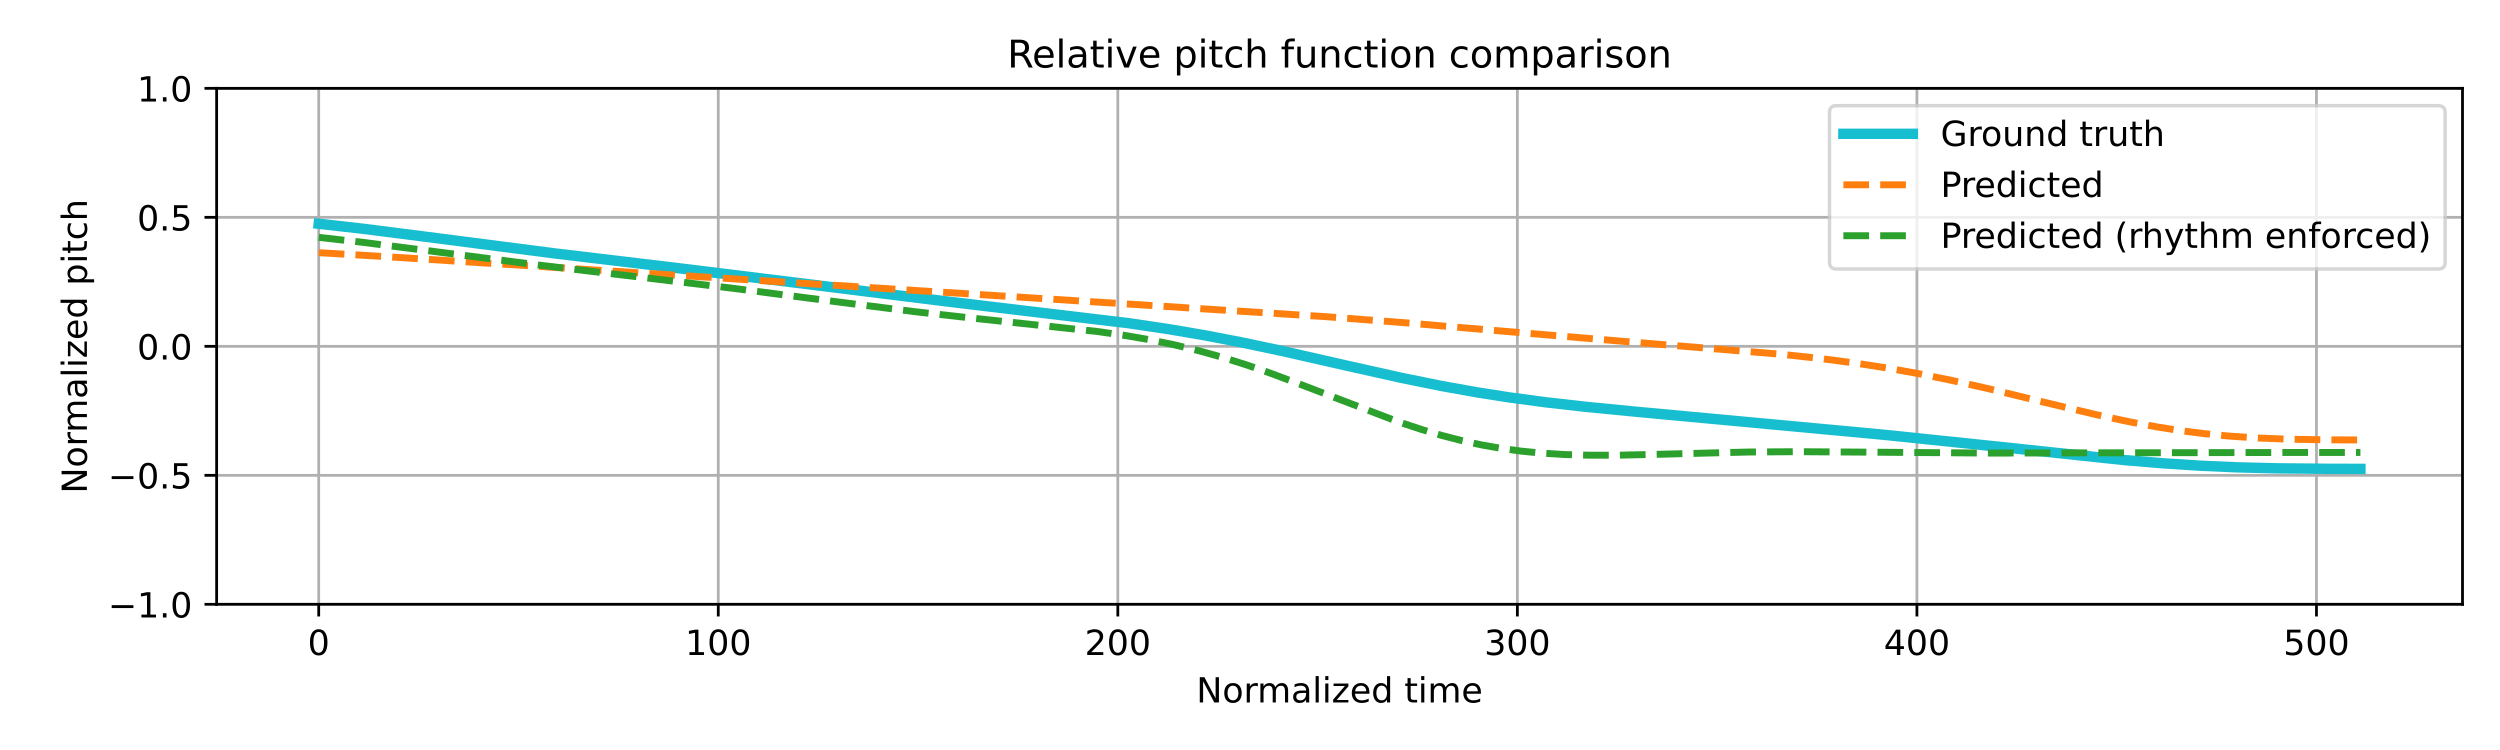
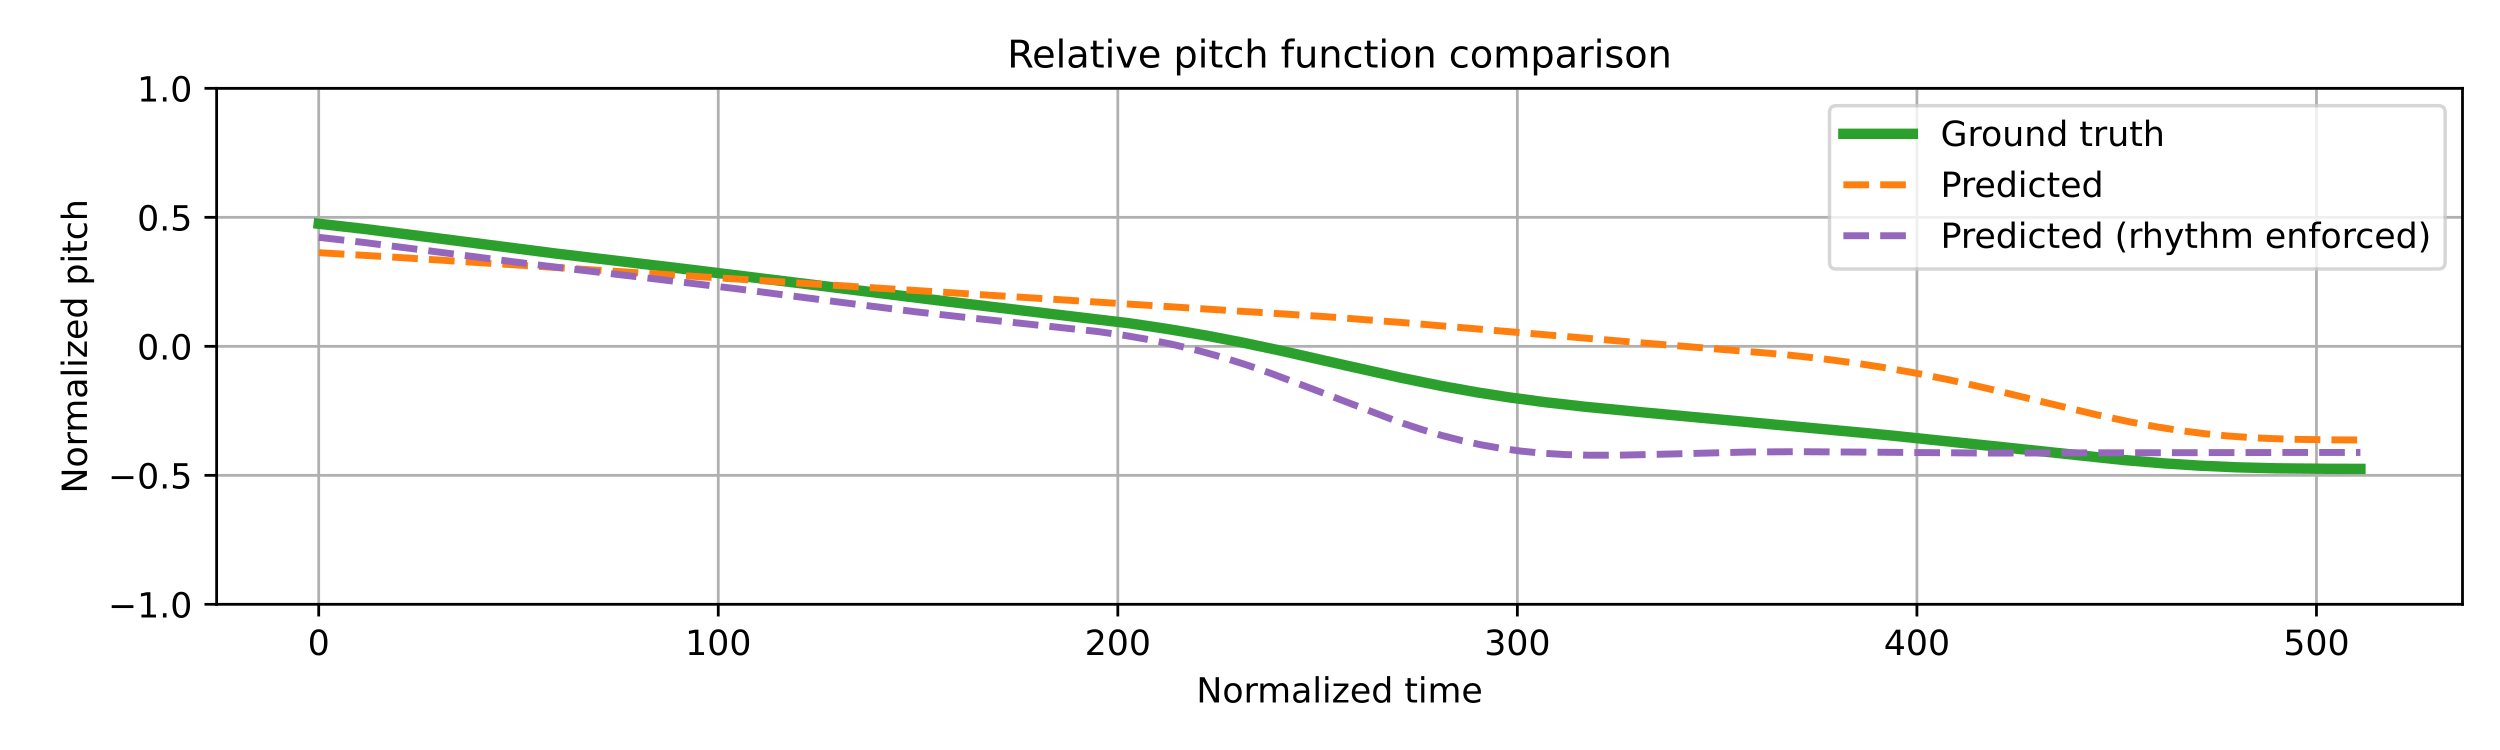
<svg xmlns="http://www.w3.org/2000/svg" xmlns:xlink="http://www.w3.org/1999/xlink" width="720pt" height="216pt" viewBox="0 0 720 216" version="1.1">
  <defs>
    <style type="text/css">*{stroke-linejoin: round; stroke-linecap: butt}</style>
  </defs>
  <g id="figure_1">
    <g id="patch_1">
      <path d="M 0 216  L 720 216  L 720 0  L 0 0  z " style="fill: #ffffff" />
    </g>
    <g id="axes_1">
      <g id="patch_2">
        <path d="M 62.39 174.04  L 709.2 174.04  L 709.2 25.44  L 62.39 25.44  z " style="fill: #ffffff" />
      </g>
      <g id="matplotlib.axis_1">
        <g id="xtick_1">
          <g id="line2d_1">
-             <path d="M 91.79 174.04  L 91.79 25.44  " clip-path="url(#pd4628eb23d)" style="fill: none; stroke: #b0b0b0; stroke-width: 0.8; stroke-linecap: square" />
+             <path d="M 91.79 174.04  L 91.79 25.44  " clip-path="url(#p32a5b6ac9f)" style="fill: none; stroke: #b0b0b0; stroke-width: 0.8; stroke-linecap: square" />
          </g>
          <g id="line2d_2">
            <defs>
-               <path id="ma932ef382c" d="M 0 0  L 0 3.5  " style="stroke: #000000; stroke-width: 0.8" />
-             </defs>
-             <g>
-               <use xlink:href="#ma932ef382c" x="91.79" y="174.04" style="stroke: #000000; stroke-width: 0.8" />
+               <path id="m55cc0a234f" d="M 0 0  L 0 3.5  " style="stroke: #000000; stroke-width: 0.8" />
+             </defs>
+             <g>
+               <use xlink:href="#m55cc0a234f" x="91.79" y="174.04" style="stroke: #000000; stroke-width: 0.8" />
            </g>
          </g>
          <g id="text_1">
            <g transform="translate(88.60921 188.6384) scale(0.1 -0.1)">
              <defs>
                <path id="DejaVuSans-30" d="M 2034 4250  Q 1547 4250 1301 3770  Q 1056 3291 1056 2328  Q 1056 1369 1301 889  Q 1547 409 2034 409  Q 2525 409 2770 889  Q 3016 1369 3016 2328  Q 3016 3291 2770 3770  Q 2525 4250 2034 4250  z M 2034 4750  Q 2819 4750 3233 4129  Q 3647 3509 3647 2328  Q 3647 1150 3233 529  Q 2819 -91 2034 -91  Q 1250 -91 836 529  Q 422 1150 422 2328  Q 422 3509 836 4129  Q 1250 4750 2034 4750  z " transform="scale(0.015625)" />
              </defs>
              <use xlink:href="#DejaVuSans-30" />
            </g>
          </g>
        </g>
        <g id="xtick_2">
          <g id="line2d_3">
-             <path d="M 206.861 174.04  L 206.861 25.44  " clip-path="url(#pd4628eb23d)" style="fill: none; stroke: #b0b0b0; stroke-width: 0.8; stroke-linecap: square" />
+             <path d="M 206.861 174.04  L 206.861 25.44  " clip-path="url(#p32a5b6ac9f)" style="fill: none; stroke: #b0b0b0; stroke-width: 0.8; stroke-linecap: square" />
          </g>
          <g id="line2d_4">
            <g>
-               <use xlink:href="#ma932ef382c" x="206.861" y="174.04" style="stroke: #000000; stroke-width: 0.8" />
+               <use xlink:href="#m55cc0a234f" x="206.861" y="174.04" style="stroke: #000000; stroke-width: 0.8" />
            </g>
          </g>
          <g id="text_2">
            <g transform="translate(197.317 188.6384) scale(0.1 -0.1)">
              <defs>
                <path id="DejaVuSans-31" d="M 794 531  L 1825 531  L 1825 4091  L 703 3866  L 703 4441  L 1819 4666  L 2450 4666  L 2450 531  L 3481 531  L 3481 0  L 794 0  L 794 531  z " transform="scale(0.015625)" />
              </defs>
              <use xlink:href="#DejaVuSans-31" />
              <use xlink:href="#DejaVuSans-30" transform="translate(63.62305 0)" />
              <use xlink:href="#DejaVuSans-30" transform="translate(127.2461 0)" />
            </g>
          </g>
        </g>
        <g id="xtick_3">
          <g id="line2d_5">
-             <path d="M 321.931 174.04  L 321.931 25.44  " clip-path="url(#pd4628eb23d)" style="fill: none; stroke: #b0b0b0; stroke-width: 0.8; stroke-linecap: square" />
+             <path d="M 321.931 174.04  L 321.931 25.44  " clip-path="url(#p32a5b6ac9f)" style="fill: none; stroke: #b0b0b0; stroke-width: 0.8; stroke-linecap: square" />
          </g>
          <g id="line2d_6">
            <g>
-               <use xlink:href="#ma932ef382c" x="321.931" y="174.04" style="stroke: #000000; stroke-width: 0.8" />
+               <use xlink:href="#m55cc0a234f" x="321.931" y="174.04" style="stroke: #000000; stroke-width: 0.8" />
            </g>
          </g>
          <g id="text_3">
            <g transform="translate(312.3872 188.6384) scale(0.1 -0.1)">
              <defs>
                <path id="DejaVuSans-32" d="M 1228 531  L 3431 531  L 3431 0  L 469 0  L 469 531  Q 828 903 1448 1529  Q 2069 2156 2228 2338  Q 2531 2678 2651 2914  Q 2772 3150 2772 3378  Q 2772 3750 2511 3984  Q 2250 4219 1831 4219  Q 1534 4219 1204 4116  Q 875 4013 500 3803  L 500 4441  Q 881 4594 1212 4672  Q 1544 4750 1819 4750  Q 2544 4750 2975 4387  Q 3406 4025 3406 3419  Q 3406 3131 3298 2873  Q 3191 2616 2906 2266  Q 2828 2175 2409 1742  Q 1991 1309 1228 531  z " transform="scale(0.015625)" />
              </defs>
              <use xlink:href="#DejaVuSans-32" />
              <use xlink:href="#DejaVuSans-30" transform="translate(63.62305 0)" />
              <use xlink:href="#DejaVuSans-30" transform="translate(127.2461 0)" />
            </g>
          </g>
        </g>
        <g id="xtick_4">
          <g id="line2d_7">
-             <path d="M 437.001 174.04  L 437.001 25.44  " clip-path="url(#pd4628eb23d)" style="fill: none; stroke: #b0b0b0; stroke-width: 0.8; stroke-linecap: square" />
+             <path d="M 437.001 174.04  L 437.001 25.44  " clip-path="url(#p32a5b6ac9f)" style="fill: none; stroke: #b0b0b0; stroke-width: 0.8; stroke-linecap: square" />
          </g>
          <g id="line2d_8">
            <g>
-               <use xlink:href="#ma932ef382c" x="437.001" y="174.04" style="stroke: #000000; stroke-width: 0.8" />
+               <use xlink:href="#m55cc0a234f" x="437.001" y="174.04" style="stroke: #000000; stroke-width: 0.8" />
            </g>
          </g>
          <g id="text_4">
            <g transform="translate(427.4575 188.6384) scale(0.1 -0.1)">
              <defs>
                <path id="DejaVuSans-33" d="M 2597 2516  Q 3050 2419 3304 2112  Q 3559 1806 3559 1356  Q 3559 666 3084 287  Q 2609 -91 1734 -91  Q 1441 -91 1130 -33  Q 819 25 488 141  L 488 750  Q 750 597 1062 519  Q 1375 441 1716 441  Q 2309 441 2620 675  Q 2931 909 2931 1356  Q 2931 1769 2642 2001  Q 2353 2234 1838 2234  L 1294 2234  L 1294 2753  L 1863 2753  Q 2328 2753 2575 2939  Q 2822 3125 2822 3475  Q 2822 3834 2567 4026  Q 2313 4219 1838 4219  Q 1578 4219 1281 4162  Q 984 4106 628 3988  L 628 4550  Q 988 4650 1302 4700  Q 1616 4750 1894 4750  Q 2613 4750 3031 4423  Q 3450 4097 3450 3541  Q 3450 3153 3228 2886  Q 3006 2619 2597 2516  z " transform="scale(0.015625)" />
              </defs>
              <use xlink:href="#DejaVuSans-33" />
              <use xlink:href="#DejaVuSans-30" transform="translate(63.62305 0)" />
              <use xlink:href="#DejaVuSans-30" transform="translate(127.2461 0)" />
            </g>
          </g>
        </g>
        <g id="xtick_5">
          <g id="line2d_9">
-             <path d="M 552.072 174.04  L 552.072 25.44  " clip-path="url(#pd4628eb23d)" style="fill: none; stroke: #b0b0b0; stroke-width: 0.8; stroke-linecap: square" />
+             <path d="M 552.072 174.04  L 552.072 25.44  " clip-path="url(#p32a5b6ac9f)" style="fill: none; stroke: #b0b0b0; stroke-width: 0.8; stroke-linecap: square" />
          </g>
          <g id="line2d_10">
            <g>
-               <use xlink:href="#ma932ef382c" x="552.072" y="174.04" style="stroke: #000000; stroke-width: 0.8" />
+               <use xlink:href="#m55cc0a234f" x="552.072" y="174.04" style="stroke: #000000; stroke-width: 0.8" />
            </g>
          </g>
          <g id="text_5">
            <g transform="translate(542.5278 188.6384) scale(0.1 -0.1)">
              <defs>
                <path id="DejaVuSans-34" d="M 2419 4116  L 825 1625  L 2419 1625  L 2419 4116  z M 2253 4666  L 3047 4666  L 3047 1625  L 3713 1625  L 3713 1100  L 3047 1100  L 3047 0  L 2419 0  L 2419 1100  L 313 1100  L 313 1709  L 2253 4666  z " transform="scale(0.015625)" />
              </defs>
              <use xlink:href="#DejaVuSans-34" />
              <use xlink:href="#DejaVuSans-30" transform="translate(63.62305 0)" />
              <use xlink:href="#DejaVuSans-30" transform="translate(127.2461 0)" />
            </g>
          </g>
        </g>
        <g id="xtick_6">
          <g id="line2d_11">
-             <path d="M 667.142 174.04  L 667.142 25.44  " clip-path="url(#pd4628eb23d)" style="fill: none; stroke: #b0b0b0; stroke-width: 0.8; stroke-linecap: square" />
+             <path d="M 667.142 174.04  L 667.142 25.44  " clip-path="url(#p32a5b6ac9f)" style="fill: none; stroke: #b0b0b0; stroke-width: 0.8; stroke-linecap: square" />
          </g>
          <g id="line2d_12">
            <g>
-               <use xlink:href="#ma932ef382c" x="667.142" y="174.04" style="stroke: #000000; stroke-width: 0.8" />
+               <use xlink:href="#m55cc0a234f" x="667.142" y="174.04" style="stroke: #000000; stroke-width: 0.8" />
            </g>
          </g>
          <g id="text_6">
            <g transform="translate(657.5981 188.6384) scale(0.1 -0.1)">
              <defs>
                <path id="DejaVuSans-35" d="M 691 4666  L 3169 4666  L 3169 4134  L 1269 4134  L 1269 2991  Q 1406 3038 1543 3061  Q 1681 3084 1819 3084  Q 2600 3084 3056 2656  Q 3513 2228 3513 1497  Q 3513 744 3044 326  Q 2575 -91 1722 -91  Q 1428 -91 1123 -41  Q 819 9 494 109  L 494 744  Q 775 591 1075 516  Q 1375 441 1709 441  Q 2250 441 2565 725  Q 2881 1009 2881 1497  Q 2881 1984 2565 2268  Q 2250 2553 1709 2553  Q 1456 2553 1204 2497  Q 953 2441 691 2322  L 691 4666  z " transform="scale(0.015625)" />
              </defs>
              <use xlink:href="#DejaVuSans-35" />
              <use xlink:href="#DejaVuSans-30" transform="translate(63.62305 0)" />
              <use xlink:href="#DejaVuSans-30" transform="translate(127.2461 0)" />
            </g>
          </g>
        </g>
        <g id="text_7">
          <g transform="translate(344.5544 202.3166) scale(0.1 -0.1)">
            <defs>
              <path id="DejaVuSans-4e" d="M 628 4666  L 1478 4666  L 3547 763  L 3547 4666  L 4159 4666  L 4159 0  L 3309 0  L 1241 3903  L 1241 0  L 628 0  L 628 4666  z " transform="scale(0.015625)" />
              <path id="DejaVuSans-6f" d="M 1959 3097  Q 1497 3097 1228 2736  Q 959 2375 959 1747  Q 959 1119 1226 758  Q 1494 397 1959 397  Q 2419 397 2687 759  Q 2956 1122 2956 1747  Q 2956 2369 2687 2733  Q 2419 3097 1959 3097  z M 1959 3584  Q 2709 3584 3137 3096  Q 3566 2609 3566 1747  Q 3566 888 3137 398  Q 2709 -91 1959 -91  Q 1206 -91 779 398  Q 353 888 353 1747  Q 353 2609 779 3096  Q 1206 3584 1959 3584  z " transform="scale(0.015625)" />
              <path id="DejaVuSans-72" d="M 2631 2963  Q 2534 3019 2420 3045  Q 2306 3072 2169 3072  Q 1681 3072 1420 2755  Q 1159 2438 1159 1844  L 1159 0  L 581 0  L 581 3500  L 1159 3500  L 1159 2956  Q 1341 3275 1631 3429  Q 1922 3584 2338 3584  Q 2397 3584 2469 3576  Q 2541 3569 2628 3553  L 2631 2963  z " transform="scale(0.015625)" />
              <path id="DejaVuSans-6d" d="M 3328 2828  Q 3544 3216 3844 3400  Q 4144 3584 4550 3584  Q 5097 3584 5394 3201  Q 5691 2819 5691 2113  L 5691 0  L 5113 0  L 5113 2094  Q 5113 2597 4934 2840  Q 4756 3084 4391 3084  Q 3944 3084 3684 2787  Q 3425 2491 3425 1978  L 3425 0  L 2847 0  L 2847 2094  Q 2847 2600 2669 2842  Q 2491 3084 2119 3084  Q 1678 3084 1418 2786  Q 1159 2488 1159 1978  L 1159 0  L 581 0  L 581 3500  L 1159 3500  L 1159 2956  Q 1356 3278 1631 3431  Q 1906 3584 2284 3584  Q 2666 3584 2933 3390  Q 3200 3197 3328 2828  z " transform="scale(0.015625)" />
              <path id="DejaVuSans-61" d="M 2194 1759  Q 1497 1759 1228 1600  Q 959 1441 959 1056  Q 959 750 1161 570  Q 1363 391 1709 391  Q 2188 391 2477 730  Q 2766 1069 2766 1631  L 2766 1759  L 2194 1759  z M 3341 1997  L 3341 0  L 2766 0  L 2766 531  Q 2569 213 2275 61  Q 1981 -91 1556 -91  Q 1019 -91 701 211  Q 384 513 384 1019  Q 384 1609 779 1909  Q 1175 2209 1959 2209  L 2766 2209  L 2766 2266  Q 2766 2663 2505 2880  Q 2244 3097 1772 3097  Q 1472 3097 1187 3025  Q 903 2953 641 2809  L 641 3341  Q 956 3463 1253 3523  Q 1550 3584 1831 3584  Q 2591 3584 2966 3190  Q 3341 2797 3341 1997  z " transform="scale(0.015625)" />
              <path id="DejaVuSans-6c" d="M 603 4863  L 1178 4863  L 1178 0  L 603 0  L 603 4863  z " transform="scale(0.015625)" />
              <path id="DejaVuSans-69" d="M 603 3500  L 1178 3500  L 1178 0  L 603 0  L 603 3500  z M 603 4863  L 1178 4863  L 1178 4134  L 603 4134  L 603 4863  z " transform="scale(0.015625)" />
              <path id="DejaVuSans-7a" d="M 353 3500  L 3084 3500  L 3084 2975  L 922 459  L 3084 459  L 3084 0  L 275 0  L 275 525  L 2438 3041  L 353 3041  L 353 3500  z " transform="scale(0.015625)" />
              <path id="DejaVuSans-65" d="M 3597 1894  L 3597 1613  L 953 1613  Q 991 1019 1311 708  Q 1631 397 2203 397  Q 2534 397 2845 478  Q 3156 559 3463 722  L 3463 178  Q 3153 47 2828 -22  Q 2503 -91 2169 -91  Q 1331 -91 842 396  Q 353 884 353 1716  Q 353 2575 817 3079  Q 1281 3584 2069 3584  Q 2775 3584 3186 3129  Q 3597 2675 3597 1894  z M 3022 2063  Q 3016 2534 2758 2815  Q 2500 3097 2075 3097  Q 1594 3097 1305 2825  Q 1016 2553 972 2059  L 3022 2063  z " transform="scale(0.015625)" />
              <path id="DejaVuSans-64" d="M 2906 2969  L 2906 4863  L 3481 4863  L 3481 0  L 2906 0  L 2906 525  Q 2725 213 2448 61  Q 2172 -91 1784 -91  Q 1150 -91 751 415  Q 353 922 353 1747  Q 353 2572 751 3078  Q 1150 3584 1784 3584  Q 2172 3584 2448 3432  Q 2725 3281 2906 2969  z M 947 1747  Q 947 1113 1208 752  Q 1469 391 1925 391  Q 2381 391 2643 752  Q 2906 1113 2906 1747  Q 2906 2381 2643 2742  Q 2381 3103 1925 3103  Q 1469 3103 1208 2742  Q 947 2381 947 1747  z " transform="scale(0.015625)" />
              <path id="DejaVuSans-20" transform="scale(0.015625)" />
              <path id="DejaVuSans-74" d="M 1172 4494  L 1172 3500  L 2356 3500  L 2356 3053  L 1172 3053  L 1172 1153  Q 1172 725 1289 603  Q 1406 481 1766 481  L 2356 481  L 2356 0  L 1766 0  Q 1100 0 847 248  Q 594 497 594 1153  L 594 3053  L 172 3053  L 172 3500  L 594 3500  L 594 4494  L 1172 4494  z " transform="scale(0.015625)" />
            </defs>
            <use xlink:href="#DejaVuSans-4e" />
            <use xlink:href="#DejaVuSans-6f" transform="translate(74.80469 0)" />
            <use xlink:href="#DejaVuSans-72" transform="translate(135.9863 0)" />
            <use xlink:href="#DejaVuSans-6d" transform="translate(175.3496 0)" />
            <use xlink:href="#DejaVuSans-61" transform="translate(272.7617 0)" />
            <use xlink:href="#DejaVuSans-6c" transform="translate(334.041 0)" />
            <use xlink:href="#DejaVuSans-69" transform="translate(361.8242 0)" />
            <use xlink:href="#DejaVuSans-7a" transform="translate(389.6074 0)" />
            <use xlink:href="#DejaVuSans-65" transform="translate(442.0977 0)" />
            <use xlink:href="#DejaVuSans-64" transform="translate(503.6211 0)" />
            <use xlink:href="#DejaVuSans-20" transform="translate(567.0977 0)" />
            <use xlink:href="#DejaVuSans-74" transform="translate(598.8848 0)" />
            <use xlink:href="#DejaVuSans-69" transform="translate(638.0938 0)" />
            <use xlink:href="#DejaVuSans-6d" transform="translate(665.877 0)" />
            <use xlink:href="#DejaVuSans-65" transform="translate(763.2891 0)" />
          </g>
        </g>
      </g>
      <g id="matplotlib.axis_2">
        <g id="ytick_1">
          <g id="line2d_13">
-             <path d="M 62.39 174.04  L 709.2 174.04  " clip-path="url(#pd4628eb23d)" style="fill: none; stroke: #b0b0b0; stroke-width: 0.8; stroke-linecap: square" />
+             <path d="M 62.39 174.04  L 709.2 174.04  " clip-path="url(#p32a5b6ac9f)" style="fill: none; stroke: #b0b0b0; stroke-width: 0.8; stroke-linecap: square" />
          </g>
          <g id="line2d_14">
            <defs>
-               <path id="m250cf096e9" d="M 0 0  L -3.5 0  " style="stroke: #000000; stroke-width: 0.8" />
-             </defs>
-             <g>
-               <use xlink:href="#m250cf096e9" x="62.39" y="174.04" style="stroke: #000000; stroke-width: 0.8" />
+               <path id="mbab2239b53" d="M 0 0  L -3.5 0  " style="stroke: #000000; stroke-width: 0.8" />
+             </defs>
+             <g>
+               <use xlink:href="#mbab2239b53" x="62.39" y="174.04" style="stroke: #000000; stroke-width: 0.8" />
            </g>
          </g>
          <g id="text_8">
            <g transform="translate(31.10719 177.8392) scale(0.1 -0.1)">
              <defs>
                <path id="DejaVuSans-2212" d="M 678 2272  L 4684 2272  L 4684 1741  L 678 1741  L 678 2272  z " transform="scale(0.015625)" />
                <path id="DejaVuSans-2e" d="M 684 794  L 1344 794  L 1344 0  L 684 0  L 684 794  z " transform="scale(0.015625)" />
              </defs>
              <use xlink:href="#DejaVuSans-2212" />
              <use xlink:href="#DejaVuSans-31" transform="translate(83.78906 0)" />
              <use xlink:href="#DejaVuSans-2e" transform="translate(147.4121 0)" />
              <use xlink:href="#DejaVuSans-30" transform="translate(179.1992 0)" />
            </g>
          </g>
        </g>
        <g id="ytick_2">
          <g id="line2d_15">
-             <path d="M 62.39 136.89  L 709.2 136.89  " clip-path="url(#pd4628eb23d)" style="fill: none; stroke: #b0b0b0; stroke-width: 0.8; stroke-linecap: square" />
+             <path d="M 62.39 136.89  L 709.2 136.89  " clip-path="url(#p32a5b6ac9f)" style="fill: none; stroke: #b0b0b0; stroke-width: 0.8; stroke-linecap: square" />
          </g>
          <g id="line2d_16">
            <g>
-               <use xlink:href="#m250cf096e9" x="62.39" y="136.89" style="stroke: #000000; stroke-width: 0.8" />
+               <use xlink:href="#mbab2239b53" x="62.39" y="136.89" style="stroke: #000000; stroke-width: 0.8" />
            </g>
          </g>
          <g id="text_9">
            <g transform="translate(31.10719 140.6892) scale(0.1 -0.1)">
              <use xlink:href="#DejaVuSans-2212" />
              <use xlink:href="#DejaVuSans-30" transform="translate(83.78906 0)" />
              <use xlink:href="#DejaVuSans-2e" transform="translate(147.4121 0)" />
              <use xlink:href="#DejaVuSans-35" transform="translate(179.1992 0)" />
            </g>
          </g>
        </g>
        <g id="ytick_3">
          <g id="line2d_17">
-             <path d="M 62.39 99.74  L 709.2 99.74  " clip-path="url(#pd4628eb23d)" style="fill: none; stroke: #b0b0b0; stroke-width: 0.8; stroke-linecap: square" />
+             <path d="M 62.39 99.74  L 709.2 99.74  " clip-path="url(#p32a5b6ac9f)" style="fill: none; stroke: #b0b0b0; stroke-width: 0.8; stroke-linecap: square" />
          </g>
          <g id="line2d_18">
            <g>
-               <use xlink:href="#m250cf096e9" x="62.39" y="99.74" style="stroke: #000000; stroke-width: 0.8" />
+               <use xlink:href="#mbab2239b53" x="62.39" y="99.74" style="stroke: #000000; stroke-width: 0.8" />
            </g>
          </g>
          <g id="text_10">
            <g transform="translate(39.48687 103.5392) scale(0.1 -0.1)">
              <use xlink:href="#DejaVuSans-30" />
              <use xlink:href="#DejaVuSans-2e" transform="translate(63.62305 0)" />
              <use xlink:href="#DejaVuSans-30" transform="translate(95.41016 0)" />
            </g>
          </g>
        </g>
        <g id="ytick_4">
          <g id="line2d_19">
-             <path d="M 62.39 62.59  L 709.2 62.59  " clip-path="url(#pd4628eb23d)" style="fill: none; stroke: #b0b0b0; stroke-width: 0.8; stroke-linecap: square" />
+             <path d="M 62.39 62.59  L 709.2 62.59  " clip-path="url(#p32a5b6ac9f)" style="fill: none; stroke: #b0b0b0; stroke-width: 0.8; stroke-linecap: square" />
          </g>
          <g id="line2d_20">
            <g>
-               <use xlink:href="#m250cf096e9" x="62.39" y="62.59" style="stroke: #000000; stroke-width: 0.8" />
+               <use xlink:href="#mbab2239b53" x="62.39" y="62.59" style="stroke: #000000; stroke-width: 0.8" />
            </g>
          </g>
          <g id="text_11">
            <g transform="translate(39.48687 66.38922) scale(0.1 -0.1)">
              <use xlink:href="#DejaVuSans-30" />
              <use xlink:href="#DejaVuSans-2e" transform="translate(63.62305 0)" />
              <use xlink:href="#DejaVuSans-35" transform="translate(95.41016 0)" />
            </g>
          </g>
        </g>
        <g id="ytick_5">
          <g id="line2d_21">
-             <path d="M 62.39 25.44  L 709.2 25.44  " clip-path="url(#pd4628eb23d)" style="fill: none; stroke: #b0b0b0; stroke-width: 0.8; stroke-linecap: square" />
+             <path d="M 62.39 25.44  L 709.2 25.44  " clip-path="url(#p32a5b6ac9f)" style="fill: none; stroke: #b0b0b0; stroke-width: 0.8; stroke-linecap: square" />
          </g>
          <g id="line2d_22">
            <g>
-               <use xlink:href="#m250cf096e9" x="62.39" y="25.44" style="stroke: #000000; stroke-width: 0.8" />
+               <use xlink:href="#mbab2239b53" x="62.39" y="25.44" style="stroke: #000000; stroke-width: 0.8" />
            </g>
          </g>
          <g id="text_12">
            <g transform="translate(39.48687 29.23922) scale(0.1 -0.1)">
              <use xlink:href="#DejaVuSans-31" />
              <use xlink:href="#DejaVuSans-2e" transform="translate(63.62305 0)" />
              <use xlink:href="#DejaVuSans-30" transform="translate(95.41016 0)" />
            </g>
          </g>
        </g>
        <g id="text_13">
          <g transform="translate(25.0275 142.1259) rotate(-90) scale(0.1 -0.1)">
            <defs>
              <path id="DejaVuSans-70" d="M 1159 525  L 1159 -1331  L 581 -1331  L 581 3500  L 1159 3500  L 1159 2969  Q 1341 3281 1617 3432  Q 1894 3584 2278 3584  Q 2916 3584 3314 3078  Q 3713 2572 3713 1747  Q 3713 922 3314 415  Q 2916 -91 2278 -91  Q 1894 -91 1617 61  Q 1341 213 1159 525  z M 3116 1747  Q 3116 2381 2855 2742  Q 2594 3103 2138 3103  Q 1681 3103 1420 2742  Q 1159 2381 1159 1747  Q 1159 1113 1420 752  Q 1681 391 2138 391  Q 2594 391 2855 752  Q 3116 1113 3116 1747  z " transform="scale(0.015625)" />
              <path id="DejaVuSans-63" d="M 3122 3366  L 3122 2828  Q 2878 2963 2633 3030  Q 2388 3097 2138 3097  Q 1578 3097 1268 2742  Q 959 2388 959 1747  Q 959 1106 1268 751  Q 1578 397 2138 397  Q 2388 397 2633 464  Q 2878 531 3122 666  L 3122 134  Q 2881 22 2623 -34  Q 2366 -91 2075 -91  Q 1284 -91 818 406  Q 353 903 353 1747  Q 353 2603 823 3093  Q 1294 3584 2113 3584  Q 2378 3584 2631 3529  Q 2884 3475 3122 3366  z " transform="scale(0.015625)" />
              <path id="DejaVuSans-68" d="M 3513 2113  L 3513 0  L 2938 0  L 2938 2094  Q 2938 2591 2744 2837  Q 2550 3084 2163 3084  Q 1697 3084 1428 2787  Q 1159 2491 1159 1978  L 1159 0  L 581 0  L 581 4863  L 1159 4863  L 1159 2956  Q 1366 3272 1645 3428  Q 1925 3584 2291 3584  Q 2894 3584 3203 3211  Q 3513 2838 3513 2113  z " transform="scale(0.015625)" />
            </defs>
            <use xlink:href="#DejaVuSans-4e" />
            <use xlink:href="#DejaVuSans-6f" transform="translate(74.80469 0)" />
            <use xlink:href="#DejaVuSans-72" transform="translate(135.9863 0)" />
            <use xlink:href="#DejaVuSans-6d" transform="translate(175.3496 0)" />
            <use xlink:href="#DejaVuSans-61" transform="translate(272.7617 0)" />
            <use xlink:href="#DejaVuSans-6c" transform="translate(334.041 0)" />
            <use xlink:href="#DejaVuSans-69" transform="translate(361.8242 0)" />
            <use xlink:href="#DejaVuSans-7a" transform="translate(389.6074 0)" />
            <use xlink:href="#DejaVuSans-65" transform="translate(442.0977 0)" />
            <use xlink:href="#DejaVuSans-64" transform="translate(503.6211 0)" />
            <use xlink:href="#DejaVuSans-20" transform="translate(567.0977 0)" />
            <use xlink:href="#DejaVuSans-70" transform="translate(598.8848 0)" />
            <use xlink:href="#DejaVuSans-69" transform="translate(662.3613 0)" />
            <use xlink:href="#DejaVuSans-74" transform="translate(690.1445 0)" />
            <use xlink:href="#DejaVuSans-63" transform="translate(729.3535 0)" />
            <use xlink:href="#DejaVuSans-68" transform="translate(784.334 0)" />
          </g>
        </g>
      </g>
      <g id="line2d_23">
-         <path d="M 91.79 64.446  L 104.448 65.872  L 121.709 68.073  L 159.682 72.973  L 196.504 77.382  L 228.724 81.358  L 273.601 86.933  L 325.383 93.128  L 336.89 94.85  L 347.246 96.622  L 357.603 98.614  L 369.11 101.053  L 387.521 105.234  L 403.631 108.828  L 415.138 111.163  L 425.494 113.02  L 434.7 114.457  L 445.056 115.846  L 456.563 117.154  L 471.522 118.611  L 542.866 125.246  L 570.483 128.123  L 611.908 132.511  L 623.415 133.468  L 633.771 134.129  L 644.128 134.586  L 655.635 134.876  L 670.594 135.015  L 679.8 135.034  L 679.8 135.034  " clip-path="url(#pd4628eb23d)" style="fill: none; stroke: #17becf; stroke-width: 3; stroke-linecap: square" />
+         <path d="M 91.79 64.446  L 104.448 65.872  L 121.709 68.073  L 159.682 72.973  L 196.504 77.382  L 228.724 81.358  L 273.601 86.933  L 325.383 93.128  L 336.89 94.85  L 347.246 96.622  L 357.603 98.614  L 369.11 101.053  L 387.521 105.234  L 403.631 108.828  L 415.138 111.163  L 425.494 113.02  L 434.7 114.457  L 445.056 115.846  L 456.563 117.154  L 471.522 118.611  L 542.866 125.246  L 570.483 128.123  L 611.908 132.511  L 623.415 133.468  L 633.771 134.129  L 644.128 134.586  L 655.635 134.876  L 670.594 135.015  L 679.8 135.034  L 679.8 135.034  " clip-path="url(#p32a5b6ac9f)" style="fill: none; stroke: #2ca02c; stroke-width: 3; stroke-linecap: square" />
      </g>
      <g id="line2d_24">
-         <path d="M 91.79 72.766  L 109.051 73.787  L 311.575 86.716  L 381.768 91.196  L 404.782 92.964  L 433.549 95.434  L 466.92 98.257  L 512.948 102.023  L 524.455 103.272  L 534.811 104.636  L 544.017 106.076  L 553.222 107.742  L 562.428 109.628  L 572.784 111.972  L 588.894 115.888  L 603.853 119.46  L 613.059 121.436  L 621.114 122.939  L 628.018 124.023  L 634.922 124.902  L 641.826 125.577  L 649.881 126.125  L 659.087 126.488  L 670.594 126.675  L 679.8 126.714  L 679.8 126.714  " clip-path="url(#pd4628eb23d)" style="fill: none; stroke-dasharray: 7.4,3.2; stroke-dashoffset: 0; stroke: #ff7f0e; stroke-width: 2" />
+         <path d="M 91.79 72.766  L 109.051 73.787  L 311.575 86.716  L 381.768 91.196  L 404.782 92.964  L 433.549 95.434  L 466.92 98.257  L 512.948 102.023  L 524.455 103.272  L 534.811 104.636  L 544.017 106.076  L 553.222 107.742  L 562.428 109.628  L 572.784 111.972  L 588.894 115.888  L 603.853 119.46  L 613.059 121.436  L 621.114 122.939  L 628.018 124.023  L 634.922 124.902  L 641.826 125.577  L 649.881 126.125  L 659.087 126.488  L 670.594 126.675  L 679.8 126.714  L 679.8 126.714  " clip-path="url(#p32a5b6ac9f)" style="fill: none; stroke-dasharray: 7.4,3.2; stroke-dashoffset: 0; stroke: #ff7f0e; stroke-width: 2" />
      </g>
      <g id="line2d_25">
-         <path d="M 91.79 68.355  L 104.448 69.787  L 121.709 71.999  L 156.23 76.469  L 183.847 79.749  L 212.614 83.218  L 240.231 86.816  L 263.245 89.737  L 279.355 91.544  L 316.177 95.487  L 324.232 96.653  L 331.137 97.85  L 338.041 99.268  L 344.945 100.931  L 351.849 102.849  L 358.753 105.012  L 365.658 107.395  L 374.863 110.835  L 402.48 121.394  L 409.384 123.684  L 415.138 125.385  L 420.891 126.871  L 426.645 128.125  L 432.398 129.142  L 438.152 129.927  L 443.905 130.493  L 450.81 130.915  L 457.714 131.103  L 465.769 131.098  L 477.276 130.846  L 503.742 130.177  L 517.55 130.085  L 535.962 130.205  L 572.784 130.485  L 603.853 130.417  L 659.087 130.313  L 679.8 130.312  L 679.8 130.312  " clip-path="url(#pd4628eb23d)" style="fill: none; stroke-dasharray: 7.4,3.2; stroke-dashoffset: 0; stroke: #2ca02c; stroke-width: 2" />
+         <path d="M 91.79 68.355  L 104.448 69.787  L 121.709 71.999  L 156.23 76.469  L 183.847 79.749  L 212.614 83.218  L 240.231 86.816  L 263.245 89.737  L 279.355 91.544  L 316.177 95.487  L 324.232 96.653  L 331.137 97.85  L 338.041 99.268  L 344.945 100.931  L 351.849 102.849  L 358.753 105.012  L 365.658 107.395  L 374.863 110.835  L 402.48 121.394  L 409.384 123.684  L 415.138 125.385  L 420.891 126.871  L 426.645 128.125  L 432.398 129.142  L 438.152 129.927  L 443.905 130.493  L 450.81 130.915  L 457.714 131.103  L 465.769 131.098  L 477.276 130.846  L 503.742 130.177  L 517.55 130.085  L 535.962 130.205  L 572.784 130.485  L 603.853 130.417  L 659.087 130.313  L 679.8 130.312  L 679.8 130.312  " clip-path="url(#p32a5b6ac9f)" style="fill: none; stroke-dasharray: 7.4,3.2; stroke-dashoffset: 0; stroke: #9467bd; stroke-width: 2" />
      </g>
      <g id="patch_3">
        <path d="M 62.39 174.04  L 62.39 25.44  " style="fill: none; stroke: #000000; stroke-width: 0.8; stroke-linejoin: miter; stroke-linecap: square" />
      </g>
      <g id="patch_4">
        <path d="M 709.2 174.04  L 709.2 25.44  " style="fill: none; stroke: #000000; stroke-width: 0.8; stroke-linejoin: miter; stroke-linecap: square" />
      </g>
      <g id="patch_5">
        <path d="M 62.39 174.04  L 709.2 174.04  " style="fill: none; stroke: #000000; stroke-width: 0.8; stroke-linejoin: miter; stroke-linecap: square" />
      </g>
      <g id="patch_6">
        <path d="M 62.39 25.44  L 709.2 25.44  " style="fill: none; stroke: #000000; stroke-width: 0.8; stroke-linejoin: miter; stroke-linecap: square" />
      </g>
      <g id="text_14">
        <g transform="translate(290.1045 19.44) scale(0.11 -0.11)">
          <defs>
            <path id="DejaVuSans-52" d="M 2841 2188  Q 3044 2119 3236 1894  Q 3428 1669 3622 1275  L 4263 0  L 3584 0  L 2988 1197  Q 2756 1666 2539 1819  Q 2322 1972 1947 1972  L 1259 1972  L 1259 0  L 628 0  L 628 4666  L 2053 4666  Q 2853 4666 3247 4331  Q 3641 3997 3641 3322  Q 3641 2881 3436 2590  Q 3231 2300 2841 2188  z M 1259 4147  L 1259 2491  L 2053 2491  Q 2509 2491 2742 2702  Q 2975 2913 2975 3322  Q 2975 3731 2742 3939  Q 2509 4147 2053 4147  L 1259 4147  z " transform="scale(0.015625)" />
            <path id="DejaVuSans-76" d="M 191 3500  L 800 3500  L 1894 563  L 2988 3500  L 3597 3500  L 2284 0  L 1503 0  L 191 3500  z " transform="scale(0.015625)" />
            <path id="DejaVuSans-66" d="M 2375 4863  L 2375 4384  L 1825 4384  Q 1516 4384 1395 4259  Q 1275 4134 1275 3809  L 1275 3500  L 2222 3500  L 2222 3053  L 1275 3053  L 1275 0  L 697 0  L 697 3053  L 147 3053  L 147 3500  L 697 3500  L 697 3744  Q 697 4328 969 4595  Q 1241 4863 1831 4863  L 2375 4863  z " transform="scale(0.015625)" />
            <path id="DejaVuSans-75" d="M 544 1381  L 544 3500  L 1119 3500  L 1119 1403  Q 1119 906 1312 657  Q 1506 409 1894 409  Q 2359 409 2629 706  Q 2900 1003 2900 1516  L 2900 3500  L 3475 3500  L 3475 0  L 2900 0  L 2900 538  Q 2691 219 2414 64  Q 2138 -91 1772 -91  Q 1169 -91 856 284  Q 544 659 544 1381  z M 1991 3584  L 1991 3584  z " transform="scale(0.015625)" />
            <path id="DejaVuSans-6e" d="M 3513 2113  L 3513 0  L 2938 0  L 2938 2094  Q 2938 2591 2744 2837  Q 2550 3084 2163 3084  Q 1697 3084 1428 2787  Q 1159 2491 1159 1978  L 1159 0  L 581 0  L 581 3500  L 1159 3500  L 1159 2956  Q 1366 3272 1645 3428  Q 1925 3584 2291 3584  Q 2894 3584 3203 3211  Q 3513 2838 3513 2113  z " transform="scale(0.015625)" />
            <path id="DejaVuSans-73" d="M 2834 3397  L 2834 2853  Q 2591 2978 2328 3040  Q 2066 3103 1784 3103  Q 1356 3103 1142 2972  Q 928 2841 928 2578  Q 928 2378 1081 2264  Q 1234 2150 1697 2047  L 1894 2003  Q 2506 1872 2764 1633  Q 3022 1394 3022 966  Q 3022 478 2636 193  Q 2250 -91 1575 -91  Q 1294 -91 989 -36  Q 684 19 347 128  L 347 722  Q 666 556 975 473  Q 1284 391 1588 391  Q 1994 391 2212 530  Q 2431 669 2431 922  Q 2431 1156 2273 1281  Q 2116 1406 1581 1522  L 1381 1569  Q 847 1681 609 1914  Q 372 2147 372 2553  Q 372 3047 722 3315  Q 1072 3584 1716 3584  Q 2034 3584 2315 3537  Q 2597 3491 2834 3397  z " transform="scale(0.015625)" />
          </defs>
          <use xlink:href="#DejaVuSans-52" />
          <use xlink:href="#DejaVuSans-65" transform="translate(64.98242 0)" />
          <use xlink:href="#DejaVuSans-6c" transform="translate(126.5059 0)" />
          <use xlink:href="#DejaVuSans-61" transform="translate(154.2891 0)" />
          <use xlink:href="#DejaVuSans-74" transform="translate(215.5684 0)" />
          <use xlink:href="#DejaVuSans-69" transform="translate(254.7773 0)" />
          <use xlink:href="#DejaVuSans-76" transform="translate(282.5605 0)" />
          <use xlink:href="#DejaVuSans-65" transform="translate(341.7402 0)" />
          <use xlink:href="#DejaVuSans-20" transform="translate(403.2637 0)" />
          <use xlink:href="#DejaVuSans-70" transform="translate(435.0508 0)" />
          <use xlink:href="#DejaVuSans-69" transform="translate(498.5273 0)" />
          <use xlink:href="#DejaVuSans-74" transform="translate(526.3105 0)" />
          <use xlink:href="#DejaVuSans-63" transform="translate(565.5195 0)" />
          <use xlink:href="#DejaVuSans-68" transform="translate(620.5 0)" />
          <use xlink:href="#DejaVuSans-20" transform="translate(683.8789 0)" />
          <use xlink:href="#DejaVuSans-66" transform="translate(715.666 0)" />
          <use xlink:href="#DejaVuSans-75" transform="translate(750.8711 0)" />
          <use xlink:href="#DejaVuSans-6e" transform="translate(814.25 0)" />
          <use xlink:href="#DejaVuSans-63" transform="translate(877.6289 0)" />
          <use xlink:href="#DejaVuSans-74" transform="translate(932.6094 0)" />
          <use xlink:href="#DejaVuSans-69" transform="translate(971.8184 0)" />
          <use xlink:href="#DejaVuSans-6f" transform="translate(999.6016 0)" />
          <use xlink:href="#DejaVuSans-6e" transform="translate(1060.783 0)" />
          <use xlink:href="#DejaVuSans-20" transform="translate(1124.162 0)" />
          <use xlink:href="#DejaVuSans-63" transform="translate(1155.949 0)" />
          <use xlink:href="#DejaVuSans-6f" transform="translate(1210.93 0)" />
          <use xlink:href="#DejaVuSans-6d" transform="translate(1272.111 0)" />
          <use xlink:href="#DejaVuSans-70" transform="translate(1369.523 0)" />
          <use xlink:href="#DejaVuSans-61" transform="translate(1433 0)" />
          <use xlink:href="#DejaVuSans-72" transform="translate(1494.279 0)" />
          <use xlink:href="#DejaVuSans-69" transform="translate(1535.393 0)" />
          <use xlink:href="#DejaVuSans-73" transform="translate(1563.176 0)" />
          <use xlink:href="#DejaVuSans-6f" transform="translate(1615.275 0)" />
          <use xlink:href="#DejaVuSans-6e" transform="translate(1676.457 0)" />
        </g>
      </g>
      <g id="legend_1">
        <g id="patch_7">
          <path d="M 528.894 77.474  L 702.2 77.474  Q 704.2 77.474 704.2 75.474  L 704.2 32.44  Q 704.2 30.44 702.2 30.44  L 528.894 30.44  Q 526.894 30.44 526.894 32.44  L 526.894 75.474  Q 526.894 77.474 528.894 77.474  z " style="fill: #ffffff; opacity: 0.8; stroke: #cccccc; stroke-linejoin: miter" />
        </g>
        <g id="line2d_26">
-           <path d="M 530.894 38.538  L 540.894 38.538  L 550.894 38.538  " style="fill: none; stroke: #17becf; stroke-width: 3; stroke-linecap: square" />
+           <path d="M 530.894 38.538  L 540.894 38.538  L 550.894 38.538  " style="fill: none; stroke: #2ca02c; stroke-width: 3; stroke-linecap: square" />
        </g>
        <g id="text_15">
          <g transform="translate(558.8937 42.03844) scale(0.1 -0.1)">
            <defs>
              <path id="DejaVuSans-47" d="M 3809 666  L 3809 1919  L 2778 1919  L 2778 2438  L 4434 2438  L 4434 434  Q 4069 175 3628 42  Q 3188 -91 2688 -91  Q 1594 -91 976 548  Q 359 1188 359 2328  Q 359 3472 976 4111  Q 1594 4750 2688 4750  Q 3144 4750 3555 4637  Q 3966 4525 4313 4306  L 4313 3634  Q 3963 3931 3569 4081  Q 3175 4231 2741 4231  Q 1884 4231 1454 3753  Q 1025 3275 1025 2328  Q 1025 1384 1454 906  Q 1884 428 2741 428  Q 3075 428 3337 486  Q 3600 544 3809 666  z " transform="scale(0.015625)" />
            </defs>
            <use xlink:href="#DejaVuSans-47" />
            <use xlink:href="#DejaVuSans-72" transform="translate(77.49023 0)" />
            <use xlink:href="#DejaVuSans-6f" transform="translate(116.3535 0)" />
            <use xlink:href="#DejaVuSans-75" transform="translate(177.5352 0)" />
            <use xlink:href="#DejaVuSans-6e" transform="translate(240.9141 0)" />
            <use xlink:href="#DejaVuSans-64" transform="translate(304.293 0)" />
            <use xlink:href="#DejaVuSans-20" transform="translate(367.7695 0)" />
            <use xlink:href="#DejaVuSans-74" transform="translate(399.5566 0)" />
            <use xlink:href="#DejaVuSans-72" transform="translate(438.7656 0)" />
            <use xlink:href="#DejaVuSans-75" transform="translate(479.8789 0)" />
            <use xlink:href="#DejaVuSans-74" transform="translate(543.2578 0)" />
            <use xlink:href="#DejaVuSans-68" transform="translate(582.4668 0)" />
          </g>
        </g>
        <g id="line2d_27">
          <path d="M 530.894 53.217  L 540.894 53.217  L 550.894 53.217  " style="fill: none; stroke-dasharray: 7.4,3.2; stroke-dashoffset: 0; stroke: #ff7f0e; stroke-width: 2" />
        </g>
        <g id="text_16">
          <g transform="translate(558.8937 56.71656) scale(0.1 -0.1)">
            <defs>
              <path id="DejaVuSans-50" d="M 1259 4147  L 1259 2394  L 2053 2394  Q 2494 2394 2734 2622  Q 2975 2850 2975 3272  Q 2975 3691 2734 3919  Q 2494 4147 2053 4147  L 1259 4147  z M 628 4666  L 2053 4666  Q 2838 4666 3239 4311  Q 3641 3956 3641 3272  Q 3641 2581 3239 2228  Q 2838 1875 2053 1875  L 1259 1875  L 1259 0  L 628 0  L 628 4666  z " transform="scale(0.015625)" />
            </defs>
            <use xlink:href="#DejaVuSans-50" />
            <use xlink:href="#DejaVuSans-72" transform="translate(58.55273 0)" />
            <use xlink:href="#DejaVuSans-65" transform="translate(97.41602 0)" />
            <use xlink:href="#DejaVuSans-64" transform="translate(158.9395 0)" />
            <use xlink:href="#DejaVuSans-69" transform="translate(222.416 0)" />
            <use xlink:href="#DejaVuSans-63" transform="translate(250.1992 0)" />
            <use xlink:href="#DejaVuSans-74" transform="translate(305.1797 0)" />
            <use xlink:href="#DejaVuSans-65" transform="translate(344.3887 0)" />
            <use xlink:href="#DejaVuSans-64" transform="translate(405.9121 0)" />
          </g>
        </g>
        <g id="line2d_28">
-           <path d="M 530.894 67.895  L 540.894 67.895  L 550.894 67.895  " style="fill: none; stroke-dasharray: 7.4,3.2; stroke-dashoffset: 0; stroke: #2ca02c; stroke-width: 2" />
+           <path d="M 530.894 67.895  L 540.894 67.895  L 550.894 67.895  " style="fill: none; stroke-dasharray: 7.4,3.2; stroke-dashoffset: 0; stroke: #9467bd; stroke-width: 2" />
        </g>
        <g id="text_17">
          <g transform="translate(558.8937 71.39469) scale(0.1 -0.1)">
            <defs>
              <path id="DejaVuSans-28" d="M 1984 4856  Q 1566 4138 1362 3434  Q 1159 2731 1159 2009  Q 1159 1288 1364 580  Q 1569 -128 1984 -844  L 1484 -844  Q 1016 -109 783 600  Q 550 1309 550 2009  Q 550 2706 781 3412  Q 1013 4119 1484 4856  L 1984 4856  z " transform="scale(0.015625)" />
              <path id="DejaVuSans-79" d="M 2059 -325  Q 1816 -950 1584 -1140  Q 1353 -1331 966 -1331  L 506 -1331  L 506 -850  L 844 -850  Q 1081 -850 1212 -737  Q 1344 -625 1503 -206  L 1606 56  L 191 3500  L 800 3500  L 1894 763  L 2988 3500  L 3597 3500  L 2059 -325  z " transform="scale(0.015625)" />
              <path id="DejaVuSans-29" d="M 513 4856  L 1013 4856  Q 1481 4119 1714 3412  Q 1947 2706 1947 2009  Q 1947 1309 1714 600  Q 1481 -109 1013 -844  L 513 -844  Q 928 -128 1133 580  Q 1338 1288 1338 2009  Q 1338 2731 1133 3434  Q 928 4138 513 4856  z " transform="scale(0.015625)" />
            </defs>
            <use xlink:href="#DejaVuSans-50" />
            <use xlink:href="#DejaVuSans-72" transform="translate(58.55273 0)" />
            <use xlink:href="#DejaVuSans-65" transform="translate(97.41602 0)" />
            <use xlink:href="#DejaVuSans-64" transform="translate(158.9395 0)" />
            <use xlink:href="#DejaVuSans-69" transform="translate(222.416 0)" />
            <use xlink:href="#DejaVuSans-63" transform="translate(250.1992 0)" />
            <use xlink:href="#DejaVuSans-74" transform="translate(305.1797 0)" />
            <use xlink:href="#DejaVuSans-65" transform="translate(344.3887 0)" />
            <use xlink:href="#DejaVuSans-64" transform="translate(405.9121 0)" />
            <use xlink:href="#DejaVuSans-20" transform="translate(469.3887 0)" />
            <use xlink:href="#DejaVuSans-28" transform="translate(501.1758 0)" />
            <use xlink:href="#DejaVuSans-72" transform="translate(540.1895 0)" />
            <use xlink:href="#DejaVuSans-68" transform="translate(579.5527 0)" />
            <use xlink:href="#DejaVuSans-79" transform="translate(642.9316 0)" />
            <use xlink:href="#DejaVuSans-74" transform="translate(702.1113 0)" />
            <use xlink:href="#DejaVuSans-68" transform="translate(741.3203 0)" />
            <use xlink:href="#DejaVuSans-6d" transform="translate(804.6992 0)" />
            <use xlink:href="#DejaVuSans-20" transform="translate(902.1113 0)" />
            <use xlink:href="#DejaVuSans-65" transform="translate(933.8984 0)" />
            <use xlink:href="#DejaVuSans-6e" transform="translate(995.4219 0)" />
            <use xlink:href="#DejaVuSans-66" transform="translate(1058.801 0)" />
            <use xlink:href="#DejaVuSans-6f" transform="translate(1094.006 0)" />
            <use xlink:href="#DejaVuSans-72" transform="translate(1155.188 0)" />
            <use xlink:href="#DejaVuSans-63" transform="translate(1194.051 0)" />
            <use xlink:href="#DejaVuSans-65" transform="translate(1249.031 0)" />
            <use xlink:href="#DejaVuSans-64" transform="translate(1310.555 0)" />
            <use xlink:href="#DejaVuSans-29" transform="translate(1374.031 0)" />
          </g>
        </g>
      </g>
    </g>
  </g>
  <defs>
-     <clipPath id="pd4628eb23d">
+     <clipPath id="p32a5b6ac9f">
      <rect x="62.39" y="25.44" width="646.81" height="148.6" />
    </clipPath>
  </defs>
</svg>
